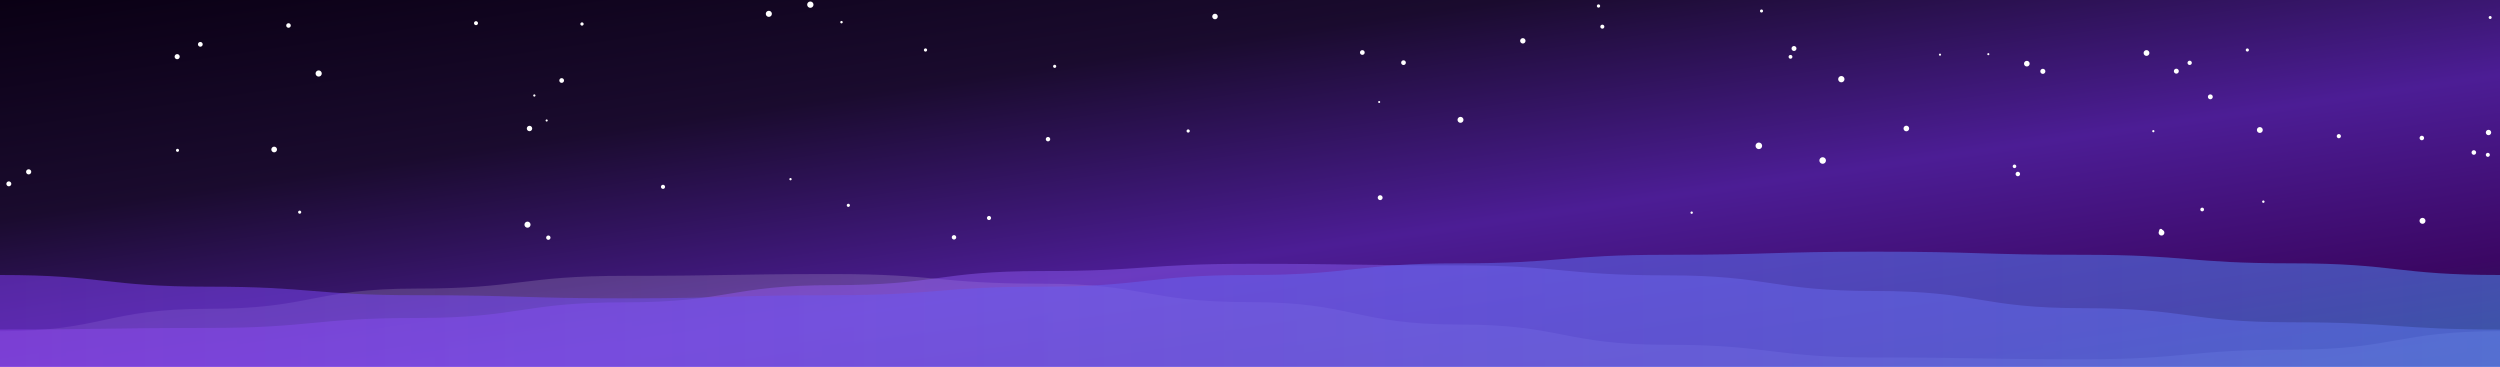
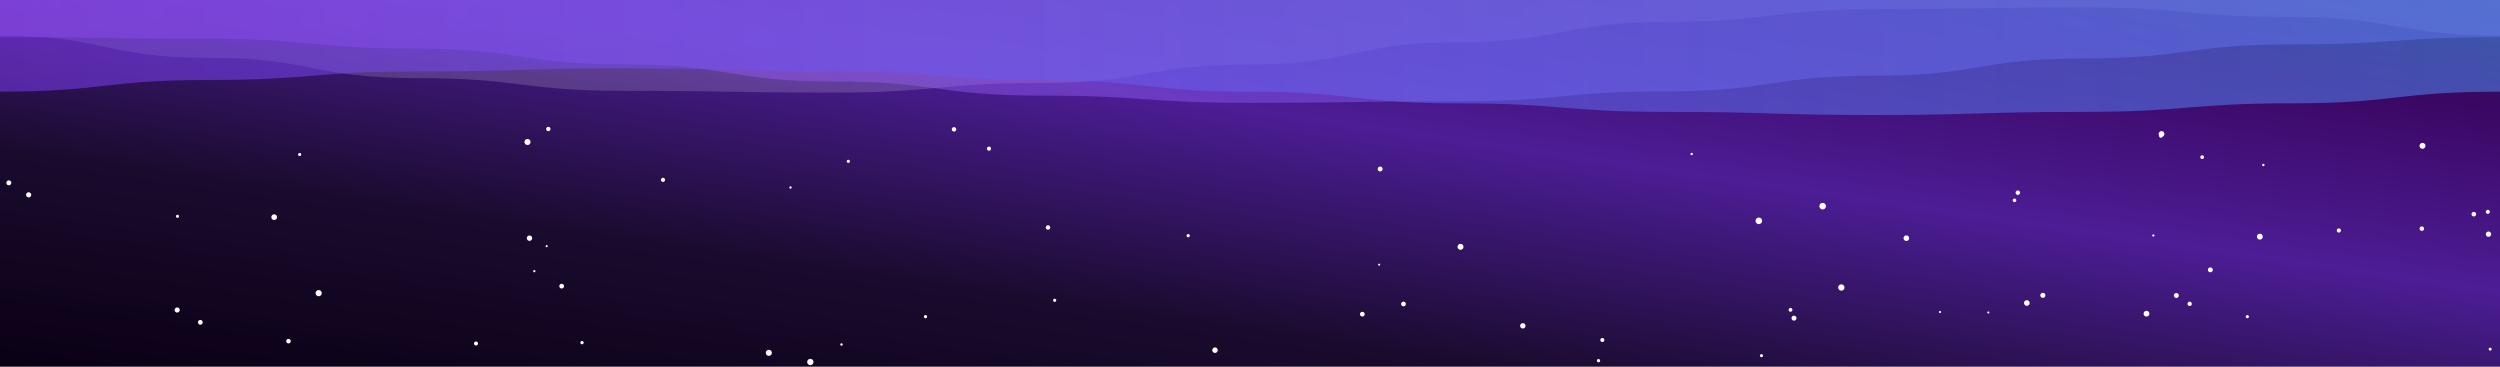
<svg xmlns="http://www.w3.org/2000/svg" width="100%" viewBox="0 0 1500 220" preserveAspectRatio="none">
  <defs>
    <linearGradient id="galaxyBg" x1="0%" y1="0%" x2="100%" y2="100%">
      <stop offset="0%" stop-color="#0a0014" />
      <stop offset="30%" stop-color="#1a0b2e" />
      <stop offset="60%" stop-color="#4c1d95" />
      <stop offset="85%" stop-color="#3b0764" />
      <stop offset="100%" stop-color="#1e1b4b" />
    </linearGradient>
    <linearGradient id="waveA" x1="0%" y1="0%" x2="100%" y2="0%">
      <stop offset="0%" stop-color="#7C3AED" stop-opacity="0.55" />
      <stop offset="100%" stop-color="#22D3EE" stop-opacity="0.55" />
    </linearGradient>
    <linearGradient id="waveB" x1="0%" y1="0%" x2="100%" y2="0%">
      <stop offset="0%" stop-color="#a855f7" stop-opacity="0.45" />
      <stop offset="100%" stop-color="#3B82F6" stop-opacity="0.45" />
    </linearGradient>
    <linearGradient id="waveC" x1="0%" y1="0%" x2="100%" y2="0%">
      <stop offset="0%" stop-color="#ffffff" stop-opacity="0.15" />
      <stop offset="100%" stop-color="#c4b5fd" stop-opacity="0.25" />
    </linearGradient>
  </defs>
-   <rect x="0" y="0" width="1500" height="220" fill="url(#galaxyBg)" />
-   <g>
-     <circle cx="959.1" cy="3.6" r="0.99" fill="#ffffff">
-       <animate attributeName="opacity" values="0.15;1;0.15" dur="2.34s" begin="2.21s" repeatCount="indefinite" />
-     </circle>
-     <circle cx="1015.0" cy="127.6" r="0.72" fill="#ffffff">
-       <animate attributeName="opacity" values="0.15;1;0.15" dur="2.81s" begin="0.09s" repeatCount="indefinite" />
-     </circle>
-     <circle cx="328.0" cy="72.3" r="0.64" fill="#ffffff">
-       <animate attributeName="opacity" values="0.15;1;0.15" dur="2.28s" begin="1.95s" repeatCount="indefinite" />
-     </circle>
-     <circle cx="817.4" cy="31.5" r="1.42" fill="#ffffff">
-       <animate attributeName="opacity" values="0.15;1;0.15" dur="3.74s" begin="0.02s" repeatCount="indefinite" />
-     </circle>
-     <circle cx="1208.7" cy="99.8" r="1.08" fill="#ffffff">
-       <animate attributeName="opacity" values="0.15;1;0.15" dur="2.17s" begin="2.87s" repeatCount="indefinite" />
-     </circle>
-     <circle cx="504.9" cy="13.3" r="0.74" fill="#ffffff">
-       <animate attributeName="opacity" values="0.15;1;0.15" dur="3.83s" begin="1.81s" repeatCount="indefinite" />
-     </circle>
-     <circle cx="1210.7" cy="104.4" r="1.35" fill="#ffffff">
-       <animate attributeName="opacity" values="0.15;1;0.15" dur="4.14s" begin="1.14s" repeatCount="indefinite" />
-     </circle>
-     <circle cx="828.1" cy="118.6" r="1.47" fill="#ffffff">
-       <animate attributeName="opacity" values="0.15;1;0.15" dur="3.87s" begin="1.73s" repeatCount="indefinite" />
-     </circle>
-     <circle cx="1056.9" cy="6.6" r="0.92" fill="#ffffff">
-       <animate attributeName="opacity" values="0.15;1;0.15" dur="2.49s" begin="0.24s" repeatCount="indefinite" />
-     </circle>
-     <circle cx="349.2" cy="14.4" r="0.99" fill="#ffffff">
-       <animate attributeName="opacity" values="0.15;1;0.15" dur="3.33s" begin="1.09s" repeatCount="indefinite" />
-     </circle>
-     <circle cx="555.3" cy="30.0" r="0.97" fill="#ffffff">
-       <animate attributeName="opacity" values="0.15;1;0.15" dur="4.05s" begin="1.94s" repeatCount="indefinite" />
-     </circle>
-     <circle cx="913.7" cy="24.5" r="1.62" fill="#ffffff">
-       <animate attributeName="opacity" values="0.15;1;0.15" dur="2.19s" begin="1.14s" repeatCount="indefinite" />
-     </circle>
-     <circle cx="1484.3" cy="91.5" r="1.38" fill="#ffffff">
-       <animate attributeName="opacity" values="0.15;1;0.15" dur="3.44s" begin="2.53s" repeatCount="indefinite" />
-     </circle>
-     <circle cx="1164.0" cy="32.8" r="0.64" fill="#ffffff">
-       <animate attributeName="opacity" values="0.15;1;0.15" dur="2.56s" begin="0.8s" repeatCount="indefinite" />
-     </circle>
-     <circle cx="316.5" cy="134.8" r="1.83" fill="#ffffff">
-       <animate attributeName="opacity" values="0.15;1;0.15" dur="2.56s" begin="1.97s" repeatCount="indefinite" />
-     </circle>
-     <circle cx="593.4" cy="130.8" r="1.24" fill="#ffffff">
-       <animate attributeName="opacity" values="0.15;1;0.15" dur="2.44s" begin="0.74s" repeatCount="indefinite" />
-     </circle>
-     <circle cx="842.1" cy="37.6" r="1.42" fill="#ffffff">
-       <animate attributeName="opacity" values="0.15;1;0.15" dur="3.95s" begin="1.2s" repeatCount="indefinite" />
-     </circle>
-     <circle cx="329.0" cy="142.6" r="1.31" fill="#ffffff">
-       <animate attributeName="opacity" values="0.15;1;0.15" dur="2.02s" begin="0.14s" repeatCount="indefinite" />
-     </circle>
-     <circle cx="164.5" cy="89.7" r="1.71" fill="#ffffff">
-       <animate attributeName="opacity" values="0.15;1;0.15" dur="2.81s" begin="0.19s" repeatCount="indefinite" />
-     </circle>
-     <circle cx="572.4" cy="142.4" r="1.34" fill="#ffffff">
-       <animate attributeName="opacity" values="0.15;1;0.15" dur="4.13s" begin="2.58s" repeatCount="indefinite" />
-     </circle>
-     <circle cx="17.2" cy="103.1" r="1.55" fill="#ffffff">
-       <animate attributeName="opacity" values="0.15;1;0.15" dur="3.09s" begin="0.8s" repeatCount="indefinite" />
-     </circle>
-     <circle cx="961.4" cy="16.0" r="1.21" fill="#ffffff">
-       <animate attributeName="opacity" values="0.15;1;0.15" dur="2.89s" begin="2.86s" repeatCount="indefinite" />
-     </circle>
-     <circle cx="1313.8" cy="37.7" r="1.3" fill="#ffffff">
-       <animate attributeName="opacity" values="0.15;1;0.15" dur="2.23s" begin="2.74s" repeatCount="indefinite" />
-     </circle>
-     <circle cx="1305.8" cy="42.7" r="1.49" fill="#ffffff">
-       <animate attributeName="opacity" values="0.15;1;0.15" dur="3.26s" begin="0.46s" repeatCount="indefinite" />
-     </circle>
-     <circle cx="1143.8" cy="77.1" r="1.69" fill="#ffffff">
-       <animate attributeName="opacity" values="0.15;1;0.15" dur="3.07s" begin="0.0s" repeatCount="indefinite" />
-     </circle>
-     <circle cx="486.2" cy="2.8" r="1.9" fill="#ffffff">
-       <animate attributeName="opacity" values="0.15;1;0.15" dur="3.91s" begin="2.49s" repeatCount="indefinite" />
-     </circle>
-     <circle cx="461.3" cy="8.3" r="1.83" fill="#ffffff">
-       <animate attributeName="opacity" values="0.15;1;0.15" dur="4.07s" begin="0.26s" repeatCount="indefinite" />
-     </circle>
-     <circle cx="729.0" cy="9.9" r="1.66" fill="#ffffff">
-       <animate attributeName="opacity" values="0.15;1;0.15" dur="3.64s" begin="0.39s" repeatCount="indefinite" />
-     </circle>
-     <circle cx="712.9" cy="78.6" r="0.97" fill="#ffffff">
-       <animate attributeName="opacity" values="0.15;1;0.15" dur="3.89s" begin="1.27s" repeatCount="indefinite" />
-     </circle>
-     <circle cx="317.7" cy="77.1" r="1.62" fill="#ffffff">
-       <animate attributeName="opacity" values="0.15;1;0.15" dur="2.28s" begin="0.94s" repeatCount="indefinite" />
-     </circle>
-     <circle cx="1492.7" cy="92.9" r="1.21" fill="#ffffff">
-       <animate attributeName="opacity" values="0.15;1;0.15" dur="3.04s" begin="0.36s" repeatCount="indefinite" />
-     </circle>
-     <circle cx="337.0" cy="48.3" r="1.42" fill="#ffffff">
-       <animate attributeName="opacity" values="0.15;1;0.15" dur="2.35s" begin="0.66s" repeatCount="indefinite" />
-     </circle>
-     <circle cx="106.5" cy="90.2" r="0.92" fill="#ffffff">
-       <animate attributeName="opacity" values="0.15;1;0.15" dur="3.97s" begin="2.58s" repeatCount="indefinite" />
-     </circle>
-     <circle cx="106.3" cy="34.0" r="1.54" fill="#ffffff">
-       <animate attributeName="opacity" values="0.15;1;0.15" dur="2.31s" begin="0.4s" repeatCount="indefinite" />
-     </circle>
-     <circle cx="1403.3" cy="81.7" r="1.26" fill="#ffffff">
-       <animate attributeName="opacity" values="0.15;1;0.15" dur="3.68s" begin="2.42s" repeatCount="indefinite" />
-     </circle>
-     <circle cx="285.6" cy="13.9" r="1.2" fill="#ffffff">
-       <animate attributeName="opacity" values="0.15;1;0.15" dur="2.82s" begin="1.4s" repeatCount="indefinite" />
-     </circle>
-     <circle cx="1093.6" cy="96.3" r="1.98" fill="#ffffff">
-       <animate attributeName="opacity" values="0.15;1;0.15" dur="2.04s" begin="1.21s" repeatCount="indefinite" />
-     </circle>
-     <circle cx="509.0" cy="123.2" r="0.95" fill="#ffffff">
-       <animate attributeName="opacity" values="0.15;1;0.15" dur="2.26s" begin="1.35s" repeatCount="indefinite" />
-     </circle>
-     <circle cx="632.8" cy="39.8" r="0.95" fill="#ffffff">
-       <animate attributeName="opacity" values="0.15;1;0.15" dur="4.02s" begin="1.33s" repeatCount="indefinite" />
-     </circle>
-     <circle cx="1292.0" cy="78.7" r="0.67" fill="#ffffff">
-       <animate attributeName="opacity" values="0.15;1;0.15" dur="4.2s" begin="2.51s" repeatCount="indefinite" />
-     </circle>
-     <circle cx="1453.5" cy="132.5" r="1.79" fill="#ffffff">
-       <animate attributeName="opacity" values="0.15;1;0.15" dur="2.2s" begin="1.46s" repeatCount="indefinite" />
-     </circle>
-     <circle cx="320.6" cy="57.3" r="0.68" fill="#ffffff">
-       <animate attributeName="opacity" values="0.15;1;0.15" dur="2.71s" begin="2.96s" repeatCount="indefinite" />
-     </circle>
-     <circle cx="397.8" cy="112.1" r="1.24" fill="#ffffff">
-       <animate attributeName="opacity" values="0.15;1;0.15" dur="2.82s" begin="2.87s" repeatCount="indefinite" />
-     </circle>
-     <circle cx="1493.1" cy="79.5" r="1.61" fill="#ffffff">
-       <animate attributeName="opacity" values="0.15;1;0.15" dur="2.17s" begin="0.89s" repeatCount="indefinite" />
-     </circle>
-     <circle cx="1453.1" cy="82.8" r="1.36" fill="#ffffff">
-       <animate attributeName="opacity" values="0.15;1;0.15" dur="3.6s" begin="0.17s" repeatCount="indefinite" />
-     </circle>
-     <circle cx="876.3" cy="71.9" r="1.79" fill="#ffffff">
-       <animate attributeName="opacity" values="0.15;1;0.15" dur="2.18s" begin="2.88s" repeatCount="indefinite" />
-     </circle>
-     <circle cx="120.2" cy="26.6" r="1.43" fill="#ffffff">
-       <animate attributeName="opacity" values="0.15;1;0.15" dur="3.42s" begin="0.71s" repeatCount="indefinite" />
-     </circle>
-     <circle cx="179.8" cy="127.3" r="0.94" fill="#ffffff">
-       <animate attributeName="opacity" values="0.15;1;0.15" dur="3.23s" begin="1.86s" repeatCount="indefinite" />
-     </circle>
-     <circle cx="628.8" cy="83.5" r="1.33" fill="#ffffff">
-       <animate attributeName="opacity" values="0.15;1;0.15" dur="4.04s" begin="0.61s" repeatCount="indefinite" />
-     </circle>
-     <circle cx="1074.3" cy="34.1" r="1.15" fill="#ffffff">
-       <animate attributeName="opacity" values="0.15;1;0.15" dur="3.41s" begin="0.9s" repeatCount="indefinite" />
-     </circle>
-     <circle cx="474.3" cy="107.5" r="0.7" fill="#ffffff">
-       <animate attributeName="opacity" values="0.15;1;0.15" dur="2.9s" begin="3.0s" repeatCount="indefinite" />
-     </circle>
-     <circle cx="1494.1" cy="10.5" r="0.9" fill="#ffffff">
-       <animate attributeName="opacity" values="0.15;1;0.15" dur="2.44s" begin="2.8s" repeatCount="indefinite" />
-     </circle>
-     <circle cx="1321.3" cy="125.7" r="1.12" fill="#ffffff">
-       <animate attributeName="opacity" values="0.15;1;0.15" dur="2.18s" begin="2.5s" repeatCount="indefinite" />
-     </circle>
-     <circle cx="1055.3" cy="87.5" r="1.98" fill="#ffffff">
-       <animate attributeName="opacity" values="0.15;1;0.15" dur="3.37s" begin="0.02s" repeatCount="indefinite" />
-     </circle>
-     <circle cx="1225.7" cy="42.8" r="1.53" fill="#ffffff">
-       <animate attributeName="opacity" values="0.15;1;0.15" dur="4.05s" begin="0.4s" repeatCount="indefinite" />
-     </circle>
-     <circle cx="173.1" cy="15.3" r="1.37" fill="#ffffff">
-       <animate attributeName="opacity" values="0.15;1;0.15" dur="2.45s" begin="1.81s" repeatCount="indefinite" />
-     </circle>
-     <circle cx="1076.4" cy="29.1" r="1.49" fill="#ffffff">
-       <animate attributeName="opacity" values="0.15;1;0.15" dur="2.43s" begin="1.47s" repeatCount="indefinite" />
-     </circle>
-     <circle cx="1358.0" cy="121.0" r="0.73" fill="#ffffff">
-       <animate attributeName="opacity" values="0.15;1;0.15" dur="2.82s" begin="0.83s" repeatCount="indefinite" />
-     </circle>
-     <circle cx="5.3" cy="110.3" r="1.49" fill="#ffffff">
-       <animate attributeName="opacity" values="0.15;1;0.15" dur="2.43s" begin="2.22s" repeatCount="indefinite" />
-     </circle>
-     <circle cx="827.5" cy="61.2" r="0.61" fill="#ffffff">
-       <animate attributeName="opacity" values="0.15;1;0.15" dur="1.98s" begin="2.65s" repeatCount="indefinite" />
-     </circle>
-     <circle cx="1355.9" cy="78.0" r="1.77" fill="#ffffff">
-       <animate attributeName="opacity" values="0.15;1;0.15" dur="3.2s" begin="0.44s" repeatCount="indefinite" />
-     </circle>
-     <circle cx="191.2" cy="44.1" r="1.86" fill="#ffffff">
-       <animate attributeName="opacity" values="0.15;1;0.15" dur="3.71s" begin="2.58s" repeatCount="indefinite" />
-     </circle>
-     <circle cx="1348.4" cy="30.0" r="0.95" fill="#ffffff">
-       <animate attributeName="opacity" values="0.15;1;0.15" dur="2.05s" begin="2.34s" repeatCount="indefinite" />
-     </circle>
-     <circle cx="1326.2" cy="58.1" r="1.47" fill="#ffffff">
-       <animate attributeName="opacity" values="0.15;1;0.15" dur="2.17s" begin="2.79s" repeatCount="indefinite" />
-     </circle>
-     <circle cx="1296.9" cy="139.6" r="1.74" fill="#ffffff">
-       <animate attributeName="opacity" values="0.15;1;0.15" dur="3.92s" begin="0.07s" repeatCount="indefinite" />
-     </circle>
-     <circle cx="1104.8" cy="47.5" r="1.9" fill="#ffffff">
-       <animate attributeName="opacity" values="0.15;1;0.15" dur="3.73s" begin="2.59s" repeatCount="indefinite" />
-     </circle>
-     <circle cx="1216.1" cy="38.2" r="1.7" fill="#ffffff">
-       <animate attributeName="opacity" values="0.15;1;0.15" dur="2.06s" begin="2.62s" repeatCount="indefinite" />
-     </circle>
-     <circle cx="1287.9" cy="31.8" r="1.74" fill="#ffffff">
-       <animate attributeName="opacity" values="0.15;1;0.15" dur="2.9s" begin="0.92s" repeatCount="indefinite" />
-     </circle>
-     <circle cx="1193.0" cy="32.5" r="0.63" fill="#ffffff">
-       <animate attributeName="opacity" values="0.15;1;0.15" dur="2.26s" begin="0.98s" repeatCount="indefinite" />
-     </circle>
-     <circle cx="1296.5" cy="138.3" r="0.99" fill="#ffffff">
-       <animate attributeName="opacity" values="0.15;1;0.15" dur="3.34s" begin="1.2s" repeatCount="indefinite" />
-     </circle>
-   </g>
-   <g>
-     <path d="M0,270 L0,198.71 C62.5,198.71 62.5,185.294 125,185.294 C187.5,185.294 187.5,173.139 250,173.139 C312.5,173.139 312.5,165.502 375,165.502 C437.5,165.502 437.5,164.429 500,164.429 C562.5,164.429 562.5,170.208 625,170.208 C687.5,170.208 687.5,181.29 750,181.29 C812.5,181.29 812.5,194.706 875,194.706 C937.5,194.706 937.5,206.861 1000,206.861 C1062.5,206.861 1062.5,214.498 1125,214.498 C1187.5,214.498 1187.5,215.571 1250,215.571 C1312.5,215.571 1312.5,209.792 1375,209.792 C1437.5,209.792 1437.5,198.71 1500,198.71 C1562.5,198.71 1562.5,185.294 1625,185.294 C1687.5,185.294 1687.5,173.139 1750,173.139 C1812.5,173.139 1812.5,165.502 1875,165.502 C1937.5,165.502 1937.5,164.429 2000,164.429 C2062.5,164.429 2062.5,170.208 2125,170.208 C2187.5,170.208 2187.5,181.29 2250,181.29 C2312.5,181.29 2312.5,194.706 2375,194.706 C2437.5,194.706 2437.5,206.861 2500,206.861 C2562.5,206.861 2562.5,214.498 2625,214.498 C2687.5,214.498 2687.5,215.571 2750,215.571 C2812.5,215.571 2812.5,209.792 2875,209.792 C2937.5,209.792 2937.5,198.71 3000,198.71 L3000,270 Z" fill="url(#waveC)">
-       <animateTransform attributeName="transform" type="translate" from="0 0" to="-1500 0" dur="14s" repeatCount="indefinite" />
-     </path>
-     <path d="M0,270 L0,197.709 C62.5,197.709 62.5,196.768 125,196.768 C187.5,196.768 187.5,190.798 250,190.798 C312.5,190.798 312.5,181.399 375,181.399 C437.5,181.399 437.5,171.089 500,171.089 C562.5,171.089 562.5,162.631 625,162.631 C687.5,162.631 687.5,158.291 750,158.291 C812.5,158.291 812.5,159.232 875,159.232 C937.5,159.232 937.5,165.202 1000,165.202 C1062.5,165.202 1062.5,174.601 1125,174.601 C1187.5,174.601 1187.5,184.911 1250,184.911 C1312.5,184.911 1312.5,193.369 1375,193.369 C1437.5,193.369 1437.5,197.709 1500,197.709 C1562.5,197.709 1562.5,196.768 1625,196.768 C1687.5,196.768 1687.5,190.798 1750,190.798 C1812.5,190.798 1812.5,181.399 1875,181.399 C1937.5,181.399 1937.5,171.089 2000,171.089 C2062.5,171.089 2062.5,162.631 2125,162.631 C2187.5,162.631 2187.5,158.291 2250,158.291 C2312.5,158.291 2312.5,159.232 2375,159.232 C2437.5,159.232 2437.5,165.202 2500,165.202 C2562.5,165.202 2562.5,174.601 2625,174.601 C2687.5,174.601 2687.5,184.911 2750,184.911 C2812.5,184.911 2812.5,193.369 2875,193.369 C2937.5,193.369 2937.5,197.709 3000,197.709 L3000,270 Z" fill="url(#waveB)">
-       <animateTransform attributeName="transform" type="translate" from="0 0" to="-1500 0" dur="9s" repeatCount="indefinite" />
-     </path>
-     <path d="M0,270 L0,165.0 C62.5,165.0 62.5,172.0 125,172.0 C187.5,172.0 187.5,177.124 250,177.124 C312.5,177.124 312.5,179.0 375,179.0 C437.5,179.0 437.5,177.124 500,177.124 C562.5,177.124 562.5,172.0 625,172.0 C687.5,172.0 687.5,165.0 750,165.0 C812.5,165.0 812.5,158.0 875,158.0 C937.5,158.0 937.5,152.876 1000,152.876 C1062.5,152.876 1062.5,151.0 1125,151.0 C1187.5,151.0 1187.5,152.876 1250,152.876 C1312.5,152.876 1312.5,158.0 1375,158.0 C1437.5,158.0 1437.5,165.0 1500,165.0 C1562.5,165.0 1562.5,172.0 1625,172.0 C1687.5,172.0 1687.5,177.124 1750,177.124 C1812.5,177.124 1812.5,179.0 1875,179.0 C1937.5,179.0 1937.5,177.124 2000,177.124 C2062.5,177.124 2062.5,172.0 2125,172.0 C2187.5,172.0 2187.5,165.0 2250,165.0 C2312.5,165.0 2312.5,158.0 2375,158.0 C2437.5,158.0 2437.5,152.876 2500,152.876 C2562.5,152.876 2562.5,151.0 2625,151.0 C2687.5,151.0 2687.5,152.876 2750,152.876 C2812.5,152.876 2812.5,158.0 2875,158.0 C2937.5,158.0 2937.5,165.0 3000,165.0 L3000,270 Z" fill="url(#waveA)">
-       <animateTransform attributeName="transform" type="translate" from="0 0" to="-1500 0" dur="6s" repeatCount="indefinite" />
-     </path>
+   <g transform="translate(0,220) scale(1,-1)">
+     <rect x="0" y="0" width="1500" height="220" fill="url(#galaxyBg)" />
+     <g>
+       <circle cx="959.1" cy="3.6" r="0.99" fill="#ffffff">
+         <animate attributeName="opacity" values="0.15;1;0.15" dur="2.34s" begin="2.21s" repeatCount="indefinite" />
+       </circle>
+       <circle cx="1015.0" cy="127.6" r="0.72" fill="#ffffff">
+         <animate attributeName="opacity" values="0.15;1;0.15" dur="2.81s" begin="0.09s" repeatCount="indefinite" />
+       </circle>
+       <circle cx="328.0" cy="72.3" r="0.64" fill="#ffffff">
+         <animate attributeName="opacity" values="0.15;1;0.15" dur="2.28s" begin="1.95s" repeatCount="indefinite" />
+       </circle>
+       <circle cx="817.4" cy="31.5" r="1.42" fill="#ffffff">
+         <animate attributeName="opacity" values="0.15;1;0.15" dur="3.74s" begin="0.02s" repeatCount="indefinite" />
+       </circle>
+       <circle cx="1208.7" cy="99.8" r="1.08" fill="#ffffff">
+         <animate attributeName="opacity" values="0.15;1;0.15" dur="2.17s" begin="2.87s" repeatCount="indefinite" />
+       </circle>
+       <circle cx="504.9" cy="13.3" r="0.74" fill="#ffffff">
+         <animate attributeName="opacity" values="0.15;1;0.15" dur="3.83s" begin="1.81s" repeatCount="indefinite" />
+       </circle>
+       <circle cx="1210.7" cy="104.4" r="1.35" fill="#ffffff">
+         <animate attributeName="opacity" values="0.15;1;0.15" dur="4.14s" begin="1.14s" repeatCount="indefinite" />
+       </circle>
+       <circle cx="828.1" cy="118.6" r="1.47" fill="#ffffff">
+         <animate attributeName="opacity" values="0.15;1;0.15" dur="3.87s" begin="1.73s" repeatCount="indefinite" />
+       </circle>
+       <circle cx="1056.9" cy="6.6" r="0.92" fill="#ffffff">
+         <animate attributeName="opacity" values="0.15;1;0.15" dur="2.49s" begin="0.24s" repeatCount="indefinite" />
+       </circle>
+       <circle cx="349.2" cy="14.4" r="0.99" fill="#ffffff">
+         <animate attributeName="opacity" values="0.15;1;0.15" dur="3.33s" begin="1.09s" repeatCount="indefinite" />
+       </circle>
+       <circle cx="555.3" cy="30.0" r="0.97" fill="#ffffff">
+         <animate attributeName="opacity" values="0.15;1;0.15" dur="4.05s" begin="1.94s" repeatCount="indefinite" />
+       </circle>
+       <circle cx="913.7" cy="24.5" r="1.62" fill="#ffffff">
+         <animate attributeName="opacity" values="0.15;1;0.15" dur="2.19s" begin="1.14s" repeatCount="indefinite" />
+       </circle>
+       <circle cx="1484.3" cy="91.5" r="1.38" fill="#ffffff">
+         <animate attributeName="opacity" values="0.15;1;0.15" dur="3.44s" begin="2.53s" repeatCount="indefinite" />
+       </circle>
+       <circle cx="1164.0" cy="32.8" r="0.64" fill="#ffffff">
+         <animate attributeName="opacity" values="0.15;1;0.15" dur="2.56s" begin="0.8s" repeatCount="indefinite" />
+       </circle>
+       <circle cx="316.5" cy="134.8" r="1.83" fill="#ffffff">
+         <animate attributeName="opacity" values="0.15;1;0.15" dur="2.56s" begin="1.97s" repeatCount="indefinite" />
+       </circle>
+       <circle cx="593.4" cy="130.8" r="1.24" fill="#ffffff">
+         <animate attributeName="opacity" values="0.15;1;0.15" dur="2.44s" begin="0.74s" repeatCount="indefinite" />
+       </circle>
+       <circle cx="842.1" cy="37.6" r="1.42" fill="#ffffff">
+         <animate attributeName="opacity" values="0.15;1;0.15" dur="3.95s" begin="1.2s" repeatCount="indefinite" />
+       </circle>
+       <circle cx="329.0" cy="142.6" r="1.31" fill="#ffffff">
+         <animate attributeName="opacity" values="0.15;1;0.15" dur="2.02s" begin="0.14s" repeatCount="indefinite" />
+       </circle>
+       <circle cx="164.5" cy="89.7" r="1.71" fill="#ffffff">
+         <animate attributeName="opacity" values="0.15;1;0.15" dur="2.81s" begin="0.19s" repeatCount="indefinite" />
+       </circle>
+       <circle cx="572.4" cy="142.4" r="1.34" fill="#ffffff">
+         <animate attributeName="opacity" values="0.15;1;0.15" dur="4.13s" begin="2.58s" repeatCount="indefinite" />
+       </circle>
+       <circle cx="17.2" cy="103.1" r="1.55" fill="#ffffff">
+         <animate attributeName="opacity" values="0.15;1;0.15" dur="3.09s" begin="0.8s" repeatCount="indefinite" />
+       </circle>
+       <circle cx="961.4" cy="16.0" r="1.21" fill="#ffffff">
+         <animate attributeName="opacity" values="0.15;1;0.15" dur="2.89s" begin="2.86s" repeatCount="indefinite" />
+       </circle>
+       <circle cx="1313.8" cy="37.7" r="1.3" fill="#ffffff">
+         <animate attributeName="opacity" values="0.15;1;0.15" dur="2.23s" begin="2.74s" repeatCount="indefinite" />
+       </circle>
+       <circle cx="1305.8" cy="42.7" r="1.49" fill="#ffffff">
+         <animate attributeName="opacity" values="0.15;1;0.15" dur="3.26s" begin="0.46s" repeatCount="indefinite" />
+       </circle>
+       <circle cx="1143.8" cy="77.1" r="1.69" fill="#ffffff">
+         <animate attributeName="opacity" values="0.15;1;0.15" dur="3.07s" begin="0.0s" repeatCount="indefinite" />
+       </circle>
+       <circle cx="486.2" cy="2.8" r="1.9" fill="#ffffff">
+         <animate attributeName="opacity" values="0.15;1;0.15" dur="3.91s" begin="2.49s" repeatCount="indefinite" />
+       </circle>
+       <circle cx="461.3" cy="8.3" r="1.83" fill="#ffffff">
+         <animate attributeName="opacity" values="0.15;1;0.15" dur="4.07s" begin="0.26s" repeatCount="indefinite" />
+       </circle>
+       <circle cx="729.0" cy="9.9" r="1.66" fill="#ffffff">
+         <animate attributeName="opacity" values="0.15;1;0.15" dur="3.64s" begin="0.39s" repeatCount="indefinite" />
+       </circle>
+       <circle cx="712.9" cy="78.6" r="0.97" fill="#ffffff">
+         <animate attributeName="opacity" values="0.15;1;0.15" dur="3.89s" begin="1.27s" repeatCount="indefinite" />
+       </circle>
+       <circle cx="317.7" cy="77.1" r="1.62" fill="#ffffff">
+         <animate attributeName="opacity" values="0.15;1;0.15" dur="2.28s" begin="0.94s" repeatCount="indefinite" />
+       </circle>
+       <circle cx="1492.7" cy="92.9" r="1.21" fill="#ffffff">
+         <animate attributeName="opacity" values="0.15;1;0.15" dur="3.04s" begin="0.36s" repeatCount="indefinite" />
+       </circle>
+       <circle cx="337.0" cy="48.3" r="1.42" fill="#ffffff">
+         <animate attributeName="opacity" values="0.15;1;0.15" dur="2.35s" begin="0.66s" repeatCount="indefinite" />
+       </circle>
+       <circle cx="106.5" cy="90.2" r="0.92" fill="#ffffff">
+         <animate attributeName="opacity" values="0.15;1;0.15" dur="3.97s" begin="2.58s" repeatCount="indefinite" />
+       </circle>
+       <circle cx="106.3" cy="34.0" r="1.54" fill="#ffffff">
+         <animate attributeName="opacity" values="0.15;1;0.15" dur="2.31s" begin="0.4s" repeatCount="indefinite" />
+       </circle>
+       <circle cx="1403.3" cy="81.7" r="1.26" fill="#ffffff">
+         <animate attributeName="opacity" values="0.15;1;0.15" dur="3.68s" begin="2.42s" repeatCount="indefinite" />
+       </circle>
+       <circle cx="285.6" cy="13.9" r="1.2" fill="#ffffff">
+         <animate attributeName="opacity" values="0.15;1;0.15" dur="2.82s" begin="1.4s" repeatCount="indefinite" />
+       </circle>
+       <circle cx="1093.6" cy="96.3" r="1.98" fill="#ffffff">
+         <animate attributeName="opacity" values="0.15;1;0.15" dur="2.04s" begin="1.21s" repeatCount="indefinite" />
+       </circle>
+       <circle cx="509.0" cy="123.2" r="0.95" fill="#ffffff">
+         <animate attributeName="opacity" values="0.15;1;0.15" dur="2.26s" begin="1.35s" repeatCount="indefinite" />
+       </circle>
+       <circle cx="632.8" cy="39.8" r="0.95" fill="#ffffff">
+         <animate attributeName="opacity" values="0.15;1;0.15" dur="4.02s" begin="1.33s" repeatCount="indefinite" />
+       </circle>
+       <circle cx="1292.0" cy="78.7" r="0.67" fill="#ffffff">
+         <animate attributeName="opacity" values="0.15;1;0.15" dur="4.2s" begin="2.51s" repeatCount="indefinite" />
+       </circle>
+       <circle cx="1453.5" cy="132.5" r="1.79" fill="#ffffff">
+         <animate attributeName="opacity" values="0.15;1;0.15" dur="2.2s" begin="1.46s" repeatCount="indefinite" />
+       </circle>
+       <circle cx="320.6" cy="57.3" r="0.68" fill="#ffffff">
+         <animate attributeName="opacity" values="0.15;1;0.15" dur="2.71s" begin="2.96s" repeatCount="indefinite" />
+       </circle>
+       <circle cx="397.8" cy="112.1" r="1.24" fill="#ffffff">
+         <animate attributeName="opacity" values="0.15;1;0.15" dur="2.82s" begin="2.87s" repeatCount="indefinite" />
+       </circle>
+       <circle cx="1493.1" cy="79.5" r="1.61" fill="#ffffff">
+         <animate attributeName="opacity" values="0.15;1;0.15" dur="2.17s" begin="0.89s" repeatCount="indefinite" />
+       </circle>
+       <circle cx="1453.1" cy="82.8" r="1.36" fill="#ffffff">
+         <animate attributeName="opacity" values="0.15;1;0.15" dur="3.6s" begin="0.17s" repeatCount="indefinite" />
+       </circle>
+       <circle cx="876.3" cy="71.9" r="1.79" fill="#ffffff">
+         <animate attributeName="opacity" values="0.15;1;0.15" dur="2.18s" begin="2.88s" repeatCount="indefinite" />
+       </circle>
+       <circle cx="120.2" cy="26.6" r="1.43" fill="#ffffff">
+         <animate attributeName="opacity" values="0.15;1;0.15" dur="3.42s" begin="0.71s" repeatCount="indefinite" />
+       </circle>
+       <circle cx="179.8" cy="127.3" r="0.94" fill="#ffffff">
+         <animate attributeName="opacity" values="0.15;1;0.15" dur="3.23s" begin="1.86s" repeatCount="indefinite" />
+       </circle>
+       <circle cx="628.8" cy="83.5" r="1.33" fill="#ffffff">
+         <animate attributeName="opacity" values="0.15;1;0.15" dur="4.04s" begin="0.61s" repeatCount="indefinite" />
+       </circle>
+       <circle cx="1074.3" cy="34.1" r="1.15" fill="#ffffff">
+         <animate attributeName="opacity" values="0.15;1;0.15" dur="3.41s" begin="0.9s" repeatCount="indefinite" />
+       </circle>
+       <circle cx="474.3" cy="107.5" r="0.7" fill="#ffffff">
+         <animate attributeName="opacity" values="0.15;1;0.15" dur="2.9s" begin="3.0s" repeatCount="indefinite" />
+       </circle>
+       <circle cx="1494.1" cy="10.5" r="0.9" fill="#ffffff">
+         <animate attributeName="opacity" values="0.15;1;0.15" dur="2.44s" begin="2.8s" repeatCount="indefinite" />
+       </circle>
+       <circle cx="1321.3" cy="125.7" r="1.12" fill="#ffffff">
+         <animate attributeName="opacity" values="0.15;1;0.15" dur="2.18s" begin="2.5s" repeatCount="indefinite" />
+       </circle>
+       <circle cx="1055.3" cy="87.5" r="1.98" fill="#ffffff">
+         <animate attributeName="opacity" values="0.15;1;0.15" dur="3.37s" begin="0.02s" repeatCount="indefinite" />
+       </circle>
+       <circle cx="1225.7" cy="42.8" r="1.53" fill="#ffffff">
+         <animate attributeName="opacity" values="0.15;1;0.15" dur="4.05s" begin="0.4s" repeatCount="indefinite" />
+       </circle>
+       <circle cx="173.1" cy="15.3" r="1.37" fill="#ffffff">
+         <animate attributeName="opacity" values="0.15;1;0.15" dur="2.45s" begin="1.81s" repeatCount="indefinite" />
+       </circle>
+       <circle cx="1076.4" cy="29.1" r="1.49" fill="#ffffff">
+         <animate attributeName="opacity" values="0.15;1;0.15" dur="2.43s" begin="1.47s" repeatCount="indefinite" />
+       </circle>
+       <circle cx="1358.0" cy="121.0" r="0.73" fill="#ffffff">
+         <animate attributeName="opacity" values="0.15;1;0.15" dur="2.82s" begin="0.83s" repeatCount="indefinite" />
+       </circle>
+       <circle cx="5.3" cy="110.3" r="1.49" fill="#ffffff">
+         <animate attributeName="opacity" values="0.15;1;0.15" dur="2.43s" begin="2.22s" repeatCount="indefinite" />
+       </circle>
+       <circle cx="827.5" cy="61.2" r="0.61" fill="#ffffff">
+         <animate attributeName="opacity" values="0.15;1;0.15" dur="1.98s" begin="2.65s" repeatCount="indefinite" />
+       </circle>
+       <circle cx="1355.9" cy="78.0" r="1.77" fill="#ffffff">
+         <animate attributeName="opacity" values="0.15;1;0.15" dur="3.2s" begin="0.44s" repeatCount="indefinite" />
+       </circle>
+       <circle cx="191.2" cy="44.1" r="1.86" fill="#ffffff">
+         <animate attributeName="opacity" values="0.15;1;0.15" dur="3.71s" begin="2.58s" repeatCount="indefinite" />
+       </circle>
+       <circle cx="1348.4" cy="30.0" r="0.95" fill="#ffffff">
+         <animate attributeName="opacity" values="0.15;1;0.15" dur="2.05s" begin="2.34s" repeatCount="indefinite" />
+       </circle>
+       <circle cx="1326.2" cy="58.1" r="1.47" fill="#ffffff">
+         <animate attributeName="opacity" values="0.15;1;0.15" dur="2.17s" begin="2.79s" repeatCount="indefinite" />
+       </circle>
+       <circle cx="1296.9" cy="139.6" r="1.74" fill="#ffffff">
+         <animate attributeName="opacity" values="0.15;1;0.15" dur="3.92s" begin="0.07s" repeatCount="indefinite" />
+       </circle>
+       <circle cx="1104.8" cy="47.5" r="1.9" fill="#ffffff">
+         <animate attributeName="opacity" values="0.15;1;0.15" dur="3.73s" begin="2.59s" repeatCount="indefinite" />
+       </circle>
+       <circle cx="1216.1" cy="38.2" r="1.7" fill="#ffffff">
+         <animate attributeName="opacity" values="0.15;1;0.15" dur="2.06s" begin="2.62s" repeatCount="indefinite" />
+       </circle>
+       <circle cx="1287.9" cy="31.8" r="1.74" fill="#ffffff">
+         <animate attributeName="opacity" values="0.15;1;0.15" dur="2.9s" begin="0.92s" repeatCount="indefinite" />
+       </circle>
+       <circle cx="1193.0" cy="32.5" r="0.63" fill="#ffffff">
+         <animate attributeName="opacity" values="0.15;1;0.15" dur="2.26s" begin="0.98s" repeatCount="indefinite" />
+       </circle>
+       <circle cx="1296.5" cy="138.3" r="0.99" fill="#ffffff">
+         <animate attributeName="opacity" values="0.15;1;0.15" dur="3.34s" begin="1.2s" repeatCount="indefinite" />
+       </circle>
+     </g>
+     <g>
+       <path d="M0,270 L0,198.71 C62.5,198.71 62.5,185.294 125,185.294 C187.5,185.294 187.5,173.139 250,173.139 C312.5,173.139 312.5,165.502 375,165.502 C437.5,165.502 437.5,164.429 500,164.429 C562.5,164.429 562.5,170.208 625,170.208 C687.5,170.208 687.5,181.29 750,181.29 C812.5,181.29 812.5,194.706 875,194.706 C937.5,194.706 937.5,206.861 1000,206.861 C1062.5,206.861 1062.5,214.498 1125,214.498 C1187.5,214.498 1187.5,215.571 1250,215.571 C1312.5,215.571 1312.5,209.792 1375,209.792 C1437.5,209.792 1437.5,198.71 1500,198.71 C1562.5,198.71 1562.5,185.294 1625,185.294 C1687.5,185.294 1687.5,173.139 1750,173.139 C1812.5,173.139 1812.5,165.502 1875,165.502 C1937.5,165.502 1937.5,164.429 2000,164.429 C2062.5,164.429 2062.5,170.208 2125,170.208 C2187.5,170.208 2187.5,181.29 2250,181.29 C2312.5,181.29 2312.5,194.706 2375,194.706 C2437.5,194.706 2437.5,206.861 2500,206.861 C2562.5,206.861 2562.5,214.498 2625,214.498 C2687.5,214.498 2687.5,215.571 2750,215.571 C2812.5,215.571 2812.5,209.792 2875,209.792 C2937.5,209.792 2937.5,198.71 3000,198.71 L3000,270 Z" fill="url(#waveC)">
+         <animateTransform attributeName="transform" type="translate" from="0 0" to="1500 0" dur="14s" repeatCount="indefinite" />
+       </path>
+       <path d="M0,270 L0,197.709 C62.5,197.709 62.5,196.768 125,196.768 C187.5,196.768 187.5,190.798 250,190.798 C312.5,190.798 312.5,181.399 375,181.399 C437.5,181.399 437.5,171.089 500,171.089 C562.5,171.089 562.5,162.631 625,162.631 C687.5,162.631 687.5,158.291 750,158.291 C812.5,158.291 812.5,159.232 875,159.232 C937.5,159.232 937.5,165.202 1000,165.202 C1062.5,165.202 1062.5,174.601 1125,174.601 C1187.5,174.601 1187.5,184.911 1250,184.911 C1312.5,184.911 1312.5,193.369 1375,193.369 C1437.5,193.369 1437.5,197.709 1500,197.709 C1562.5,197.709 1562.5,196.768 1625,196.768 C1687.5,196.768 1687.5,190.798 1750,190.798 C1812.5,190.798 1812.5,181.399 1875,181.399 C1937.5,181.399 1937.5,171.089 2000,171.089 C2062.5,171.089 2062.5,162.631 2125,162.631 C2187.5,162.631 2187.5,158.291 2250,158.291 C2312.5,158.291 2312.5,159.232 2375,159.232 C2437.5,159.232 2437.5,165.202 2500,165.202 C2562.5,165.202 2562.5,174.601 2625,174.601 C2687.5,174.601 2687.5,184.911 2750,184.911 C2812.5,184.911 2812.5,193.369 2875,193.369 C2937.5,193.369 2937.5,197.709 3000,197.709 L3000,270 Z" fill="url(#waveB)">
+         <animateTransform attributeName="transform" type="translate" from="0 0" to="1500 0" dur="9s" repeatCount="indefinite" />
+       </path>
+       <path d="M0,270 L0,165.0 C62.5,165.0 62.5,172.0 125,172.0 C187.5,172.0 187.5,177.124 250,177.124 C312.5,177.124 312.5,179.0 375,179.0 C437.5,179.0 437.5,177.124 500,177.124 C562.5,177.124 562.5,172.0 625,172.0 C687.5,172.0 687.5,165.0 750,165.0 C812.5,165.0 812.5,158.0 875,158.0 C937.5,158.0 937.5,152.876 1000,152.876 C1062.5,152.876 1062.5,151.0 1125,151.0 C1187.5,151.0 1187.5,152.876 1250,152.876 C1312.5,152.876 1312.5,158.0 1375,158.0 C1437.5,158.0 1437.5,165.0 1500,165.0 C1562.5,165.0 1562.5,172.0 1625,172.0 C1687.5,172.0 1687.5,177.124 1750,177.124 C1812.5,177.124 1812.5,179.0 1875,179.0 C1937.5,179.0 1937.5,177.124 2000,177.124 C2062.5,177.124 2062.5,172.0 2125,172.0 C2187.5,172.0 2187.5,165.0 2250,165.0 C2312.5,165.0 2312.5,158.0 2375,158.0 C2437.5,158.0 2437.5,152.876 2500,152.876 C2562.5,152.876 2562.5,151.0 2625,151.0 C2687.5,151.0 2687.5,152.876 2750,152.876 C2812.5,152.876 2812.5,158.0 2875,158.0 C2937.5,158.0 2937.5,165.0 3000,165.0 L3000,270 Z" fill="url(#waveA)">
+         <animateTransform attributeName="transform" type="translate" from="0 0" to="1500 0" dur="6s" repeatCount="indefinite" />
+       </path>
+     </g>
  </g>
</svg>
